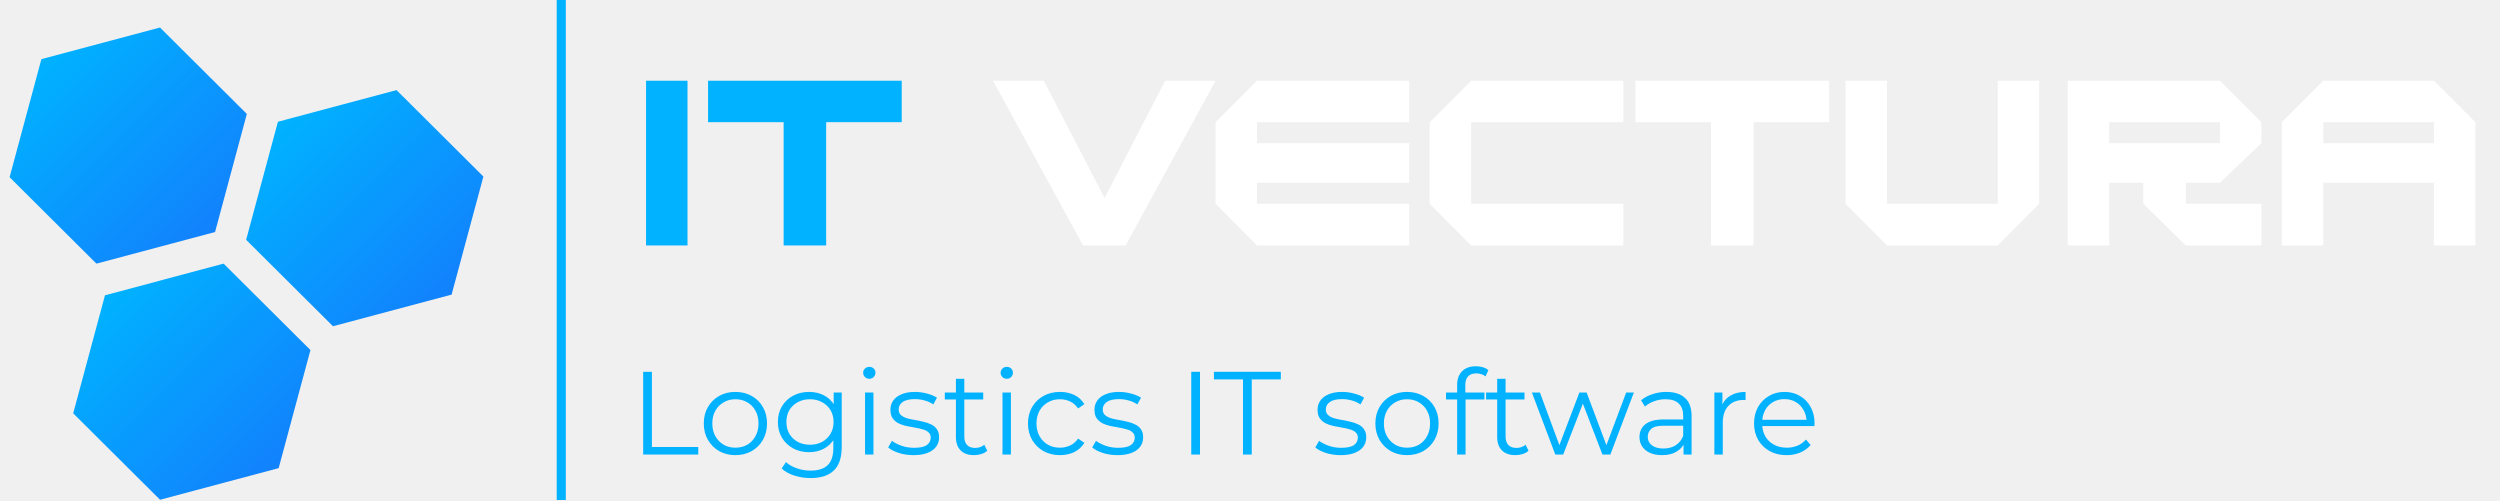
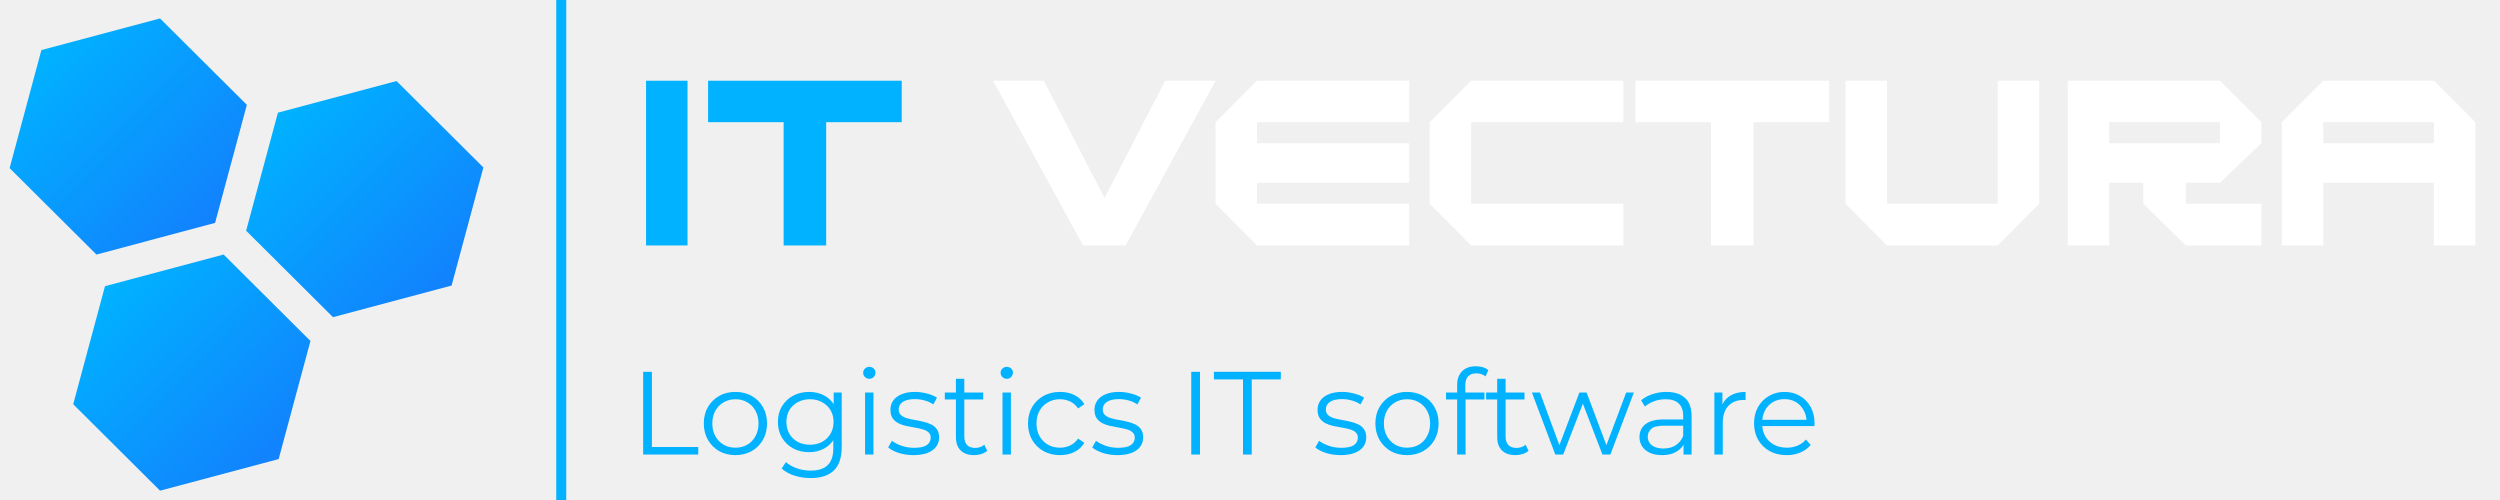
- <svg xmlns="http://www.w3.org/2000/svg" width="275" height="55" viewBox="0 0 275 55" fill="none">
-   <g clip-path="url(#clip0_56_12)">
-     <path d="M30.572 13.393L43.62 9.913L53.173 19.42L49.676 32.406L36.628 35.886L27.075 26.379L30.572 13.393Z" fill="url(#paint0_linear_56_12)" />
-     <path d="M4.552 6.507L17.601 3.027L27.153 12.534L23.657 25.52L10.608 29L1.056 19.493L4.552 6.507Z" fill="url(#paint1_linear_56_12)" />
-     <path d="M11.548 32.48L24.597 29L34.149 38.507L30.653 51.493L17.604 54.973L8.052 45.466L11.548 32.48Z" fill="url(#paint2_linear_56_12)" />
-     <path d="M75.626 27H71.066V8.88H75.626V27ZM99.189 13.44H90.879V27H86.2V13.44H77.889V8.88H99.189V13.44Z" fill="#00B2FF" />
-     <path d="M133.715 8.88L123.815 27H119.135L109.235 8.88H114.815L121.505 21.78L128.165 8.88H133.715ZM155.011 27H138.271L133.711 22.41V13.44L138.271 8.88H155.011V13.44H138.271V15.75H155.011V20.1H138.271V22.41H155.011V27ZM178.565 27H161.825L157.265 22.41V13.44L161.825 8.88H178.565V13.44H161.825V22.41H178.565V27ZM201.201 13.44H192.891V27H188.211V13.44H179.901V8.88H201.201V13.44ZM224.308 22.41L219.748 27H207.568L203.008 22.41V8.88H207.568V22.41H219.748V8.88H224.308V22.41ZM248.752 27H240.442L235.762 22.41V20.1H232.012V27H227.452V8.88H244.192L248.752 13.44V15.75L244.192 20.1H240.442V22.41H248.752V27ZM244.192 15.75V13.44H232.012V15.75H244.192ZM272.296 27H267.736V20.1H255.556V27H250.996V13.44L255.556 8.88H267.736L272.296 13.44V27ZM267.736 15.75V13.44H255.556V15.75H267.736Z" fill="white" />
-     <path d="M70.748 50V40.9H71.71V49.168H76.806V50H70.748ZM80.888 50.065C80.23 50.065 79.636 49.918 79.107 49.623C78.587 49.32 78.176 48.908 77.872 48.388C77.569 47.859 77.417 47.257 77.417 46.581C77.417 45.896 77.569 45.294 77.872 44.774C78.176 44.254 78.587 43.847 79.107 43.552C79.627 43.257 80.221 43.11 80.888 43.11C81.564 43.11 82.162 43.257 82.682 43.552C83.211 43.847 83.623 44.254 83.917 44.774C84.221 45.294 84.372 45.896 84.372 46.581C84.372 47.257 84.221 47.859 83.917 48.388C83.623 48.908 83.211 49.32 82.682 49.623C82.154 49.918 81.556 50.065 80.888 50.065ZM80.888 49.246C81.382 49.246 81.82 49.138 82.201 48.921C82.583 48.696 82.882 48.384 83.098 47.985C83.324 47.578 83.436 47.11 83.436 46.581C83.436 46.044 83.324 45.576 83.098 45.177C82.882 44.778 82.583 44.471 82.201 44.254C81.82 44.029 81.387 43.916 80.901 43.916C80.416 43.916 79.983 44.029 79.601 44.254C79.22 44.471 78.917 44.778 78.691 45.177C78.466 45.576 78.353 46.044 78.353 46.581C78.353 47.11 78.466 47.578 78.691 47.985C78.917 48.384 79.22 48.696 79.601 48.921C79.983 49.138 80.412 49.246 80.888 49.246ZM89.169 52.587C88.545 52.587 87.947 52.496 87.375 52.314C86.803 52.132 86.339 51.872 85.984 51.534L86.452 50.832C86.772 51.118 87.167 51.343 87.635 51.508C88.111 51.681 88.614 51.768 89.143 51.768C90.009 51.768 90.646 51.564 91.054 51.157C91.461 50.758 91.665 50.134 91.665 49.285V47.582L91.795 46.412L91.704 45.242V43.175H92.588V49.168C92.588 50.347 92.297 51.209 91.717 51.755C91.145 52.31 90.295 52.587 89.169 52.587ZM89 49.74C88.35 49.74 87.765 49.601 87.245 49.324C86.725 49.038 86.313 48.644 86.01 48.141C85.715 47.638 85.568 47.062 85.568 46.412C85.568 45.762 85.715 45.19 86.01 44.696C86.313 44.193 86.725 43.803 87.245 43.526C87.765 43.249 88.35 43.11 89 43.11C89.606 43.11 90.152 43.236 90.638 43.487C91.123 43.738 91.509 44.111 91.795 44.605C92.081 45.099 92.224 45.701 92.224 46.412C92.224 47.123 92.081 47.725 91.795 48.219C91.509 48.713 91.123 49.09 90.638 49.35C90.152 49.61 89.606 49.74 89 49.74ZM89.091 48.921C89.593 48.921 90.04 48.817 90.43 48.609C90.82 48.392 91.127 48.098 91.353 47.725C91.578 47.344 91.691 46.906 91.691 46.412C91.691 45.918 91.578 45.485 91.353 45.112C91.127 44.739 90.82 44.449 90.43 44.241C90.04 44.024 89.593 43.916 89.091 43.916C88.597 43.916 88.15 44.024 87.752 44.241C87.362 44.449 87.054 44.739 86.829 45.112C86.612 45.485 86.504 45.918 86.504 46.412C86.504 46.906 86.612 47.344 86.829 47.725C87.054 48.098 87.362 48.392 87.752 48.609C88.15 48.817 88.597 48.921 89.091 48.921ZM95.156 50V43.175H96.079V50H95.156ZM95.624 41.667C95.433 41.667 95.273 41.602 95.143 41.472C95.013 41.342 94.948 41.186 94.948 41.004C94.948 40.822 95.013 40.67 95.143 40.549C95.273 40.419 95.433 40.354 95.624 40.354C95.815 40.354 95.975 40.415 96.105 40.536C96.235 40.657 96.3 40.809 96.3 40.991C96.3 41.182 96.235 41.342 96.105 41.472C95.984 41.602 95.823 41.667 95.624 41.667ZM100.48 50.065C99.917 50.065 99.384 49.987 98.881 49.831C98.379 49.666 97.984 49.463 97.698 49.22L98.114 48.492C98.392 48.7 98.747 48.882 99.18 49.038C99.614 49.185 100.069 49.259 100.545 49.259C101.195 49.259 101.663 49.159 101.949 48.96C102.235 48.752 102.378 48.479 102.378 48.141C102.378 47.89 102.296 47.695 102.131 47.556C101.975 47.409 101.767 47.3 101.507 47.231C101.247 47.153 100.957 47.088 100.636 47.036C100.316 46.984 99.995 46.923 99.674 46.854C99.362 46.785 99.076 46.685 98.816 46.555C98.556 46.416 98.344 46.23 98.179 45.996C98.023 45.762 97.945 45.45 97.945 45.06C97.945 44.687 98.049 44.354 98.257 44.059C98.465 43.764 98.769 43.535 99.167 43.37C99.575 43.197 100.069 43.11 100.649 43.11C101.091 43.11 101.533 43.171 101.975 43.292C102.417 43.405 102.781 43.556 103.067 43.747L102.664 44.488C102.361 44.28 102.036 44.133 101.689 44.046C101.343 43.951 100.996 43.903 100.649 43.903C100.034 43.903 99.579 44.011 99.284 44.228C98.998 44.436 98.855 44.705 98.855 45.034C98.855 45.294 98.933 45.498 99.089 45.645C99.254 45.792 99.466 45.909 99.726 45.996C99.995 46.074 100.285 46.139 100.597 46.191C100.918 46.243 101.234 46.308 101.546 46.386C101.867 46.455 102.157 46.555 102.417 46.685C102.686 46.806 102.898 46.984 103.054 47.218C103.219 47.443 103.301 47.742 103.301 48.115C103.301 48.514 103.189 48.86 102.963 49.155C102.747 49.441 102.426 49.666 102.001 49.831C101.585 49.987 101.078 50.065 100.48 50.065ZM107.153 50.065C106.512 50.065 106.018 49.892 105.671 49.545C105.324 49.198 105.151 48.709 105.151 48.076V41.667H106.074V48.024C106.074 48.423 106.174 48.73 106.373 48.947C106.581 49.164 106.876 49.272 107.257 49.272C107.664 49.272 108.002 49.155 108.271 48.921L108.596 49.584C108.414 49.749 108.193 49.87 107.933 49.948C107.682 50.026 107.422 50.065 107.153 50.065ZM103.929 43.942V43.175H108.154V43.942H103.929ZM110.276 50V43.175H111.199V50H110.276ZM110.744 41.667C110.554 41.667 110.393 41.602 110.263 41.472C110.133 41.342 110.068 41.186 110.068 41.004C110.068 40.822 110.133 40.67 110.263 40.549C110.393 40.419 110.554 40.354 110.744 40.354C110.935 40.354 111.095 40.415 111.225 40.536C111.355 40.657 111.42 40.809 111.42 40.991C111.42 41.182 111.355 41.342 111.225 41.472C111.104 41.602 110.944 41.667 110.744 41.667ZM116.601 50.065C115.925 50.065 115.319 49.918 114.781 49.623C114.253 49.32 113.837 48.908 113.533 48.388C113.23 47.859 113.078 47.257 113.078 46.581C113.078 45.896 113.23 45.294 113.533 44.774C113.837 44.254 114.253 43.847 114.781 43.552C115.319 43.257 115.925 43.11 116.601 43.11C117.182 43.11 117.706 43.223 118.174 43.448C118.642 43.673 119.011 44.011 119.279 44.462L118.59 44.93C118.356 44.583 118.066 44.328 117.719 44.163C117.373 43.998 116.996 43.916 116.588 43.916C116.103 43.916 115.665 44.029 115.275 44.254C114.885 44.471 114.578 44.778 114.352 45.177C114.127 45.576 114.014 46.044 114.014 46.581C114.014 47.118 114.127 47.586 114.352 47.985C114.578 48.384 114.885 48.696 115.275 48.921C115.665 49.138 116.103 49.246 116.588 49.246C116.996 49.246 117.373 49.164 117.719 48.999C118.066 48.834 118.356 48.583 118.59 48.245L119.279 48.713C119.011 49.155 118.642 49.493 118.174 49.727C117.706 49.952 117.182 50.065 116.601 50.065ZM122.926 50.065C122.362 50.065 121.829 49.987 121.327 49.831C120.824 49.666 120.43 49.463 120.144 49.22L120.56 48.492C120.837 48.7 121.192 48.882 121.626 49.038C122.059 49.185 122.514 49.259 122.991 49.259C123.641 49.259 124.109 49.159 124.395 48.96C124.681 48.752 124.824 48.479 124.824 48.141C124.824 47.89 124.741 47.695 124.577 47.556C124.421 47.409 124.213 47.3 123.953 47.231C123.693 47.153 123.402 47.088 123.082 47.036C122.761 46.984 122.44 46.923 122.12 46.854C121.808 46.785 121.522 46.685 121.262 46.555C121.002 46.416 120.789 46.23 120.625 45.996C120.469 45.762 120.391 45.45 120.391 45.06C120.391 44.687 120.495 44.354 120.703 44.059C120.911 43.764 121.214 43.535 121.613 43.37C122.02 43.197 122.514 43.11 123.095 43.11C123.537 43.11 123.979 43.171 124.421 43.292C124.863 43.405 125.227 43.556 125.513 43.747L125.11 44.488C124.806 44.28 124.481 44.133 124.135 44.046C123.788 43.951 123.441 43.903 123.095 43.903C122.479 43.903 122.024 44.011 121.73 44.228C121.444 44.436 121.301 44.705 121.301 45.034C121.301 45.294 121.379 45.498 121.535 45.645C121.699 45.792 121.912 45.909 122.172 45.996C122.44 46.074 122.731 46.139 123.043 46.191C123.363 46.243 123.68 46.308 123.992 46.386C124.312 46.455 124.603 46.555 124.863 46.685C125.131 46.806 125.344 46.984 125.5 47.218C125.664 47.443 125.747 47.742 125.747 48.115C125.747 48.514 125.634 48.86 125.409 49.155C125.192 49.441 124.871 49.666 124.447 49.831C124.031 49.987 123.524 50.065 122.926 50.065ZM131.038 50V40.9H132V50H131.038ZM136.729 50V41.732H133.531V40.9H140.889V41.732H137.691V50H136.729ZM147.466 50.065C146.902 50.065 146.369 49.987 145.867 49.831C145.364 49.666 144.97 49.463 144.684 49.22L145.1 48.492C145.377 48.7 145.732 48.882 146.166 49.038C146.599 49.185 147.054 49.259 147.531 49.259C148.181 49.259 148.649 49.159 148.935 48.96C149.221 48.752 149.364 48.479 149.364 48.141C149.364 47.89 149.281 47.695 149.117 47.556C148.961 47.409 148.753 47.3 148.493 47.231C148.233 47.153 147.942 47.088 147.622 47.036C147.301 46.984 146.98 46.923 146.66 46.854C146.348 46.785 146.062 46.685 145.802 46.555C145.542 46.416 145.329 46.23 145.165 45.996C145.009 45.762 144.931 45.45 144.931 45.06C144.931 44.687 145.035 44.354 145.243 44.059C145.451 43.764 145.754 43.535 146.153 43.37C146.56 43.197 147.054 43.11 147.635 43.11C148.077 43.11 148.519 43.171 148.961 43.292C149.403 43.405 149.767 43.556 150.053 43.747L149.65 44.488C149.346 44.28 149.021 44.133 148.675 44.046C148.328 43.951 147.981 43.903 147.635 43.903C147.019 43.903 146.564 44.011 146.27 44.228C145.984 44.436 145.841 44.705 145.841 45.034C145.841 45.294 145.919 45.498 146.075 45.645C146.239 45.792 146.452 45.909 146.712 45.996C146.98 46.074 147.271 46.139 147.583 46.191C147.903 46.243 148.22 46.308 148.532 46.386C148.852 46.455 149.143 46.555 149.403 46.685C149.671 46.806 149.884 46.984 150.04 47.218C150.204 47.443 150.287 47.742 150.287 48.115C150.287 48.514 150.174 48.86 149.949 49.155C149.732 49.441 149.411 49.666 148.987 49.831C148.571 49.987 148.064 50.065 147.466 50.065ZM154.762 50.065C154.104 50.065 153.51 49.918 152.981 49.623C152.461 49.32 152.05 48.908 151.746 48.388C151.443 47.859 151.291 47.257 151.291 46.581C151.291 45.896 151.443 45.294 151.746 44.774C152.05 44.254 152.461 43.847 152.981 43.552C153.501 43.257 154.095 43.11 154.762 43.11C155.438 43.11 156.036 43.257 156.556 43.552C157.085 43.847 157.497 44.254 157.791 44.774C158.095 45.294 158.246 45.896 158.246 46.581C158.246 47.257 158.095 47.859 157.791 48.388C157.497 48.908 157.085 49.32 156.556 49.623C156.028 49.918 155.43 50.065 154.762 50.065ZM154.762 49.246C155.256 49.246 155.694 49.138 156.075 48.921C156.457 48.696 156.756 48.384 156.972 47.985C157.198 47.578 157.31 47.11 157.31 46.581C157.31 46.044 157.198 45.576 156.972 45.177C156.756 44.778 156.457 44.471 156.075 44.254C155.694 44.029 155.261 43.916 154.775 43.916C154.29 43.916 153.857 44.029 153.475 44.254C153.094 44.471 152.791 44.778 152.565 45.177C152.34 45.576 152.227 46.044 152.227 46.581C152.227 47.11 152.34 47.578 152.565 47.985C152.791 48.384 153.094 48.696 153.475 48.921C153.857 49.138 154.286 49.246 154.762 49.246ZM160.287 50V42.317C160.287 41.71 160.464 41.221 160.82 40.848C161.175 40.475 161.686 40.289 162.354 40.289C162.614 40.289 162.865 40.324 163.108 40.393C163.35 40.462 163.554 40.571 163.719 40.718L163.407 41.407C163.277 41.294 163.125 41.212 162.952 41.16C162.778 41.099 162.592 41.069 162.393 41.069C162.003 41.069 161.704 41.177 161.496 41.394C161.288 41.611 161.184 41.931 161.184 42.356V43.396L161.21 43.825V50H160.287ZM159.065 43.942V43.175H163.29V43.942H159.065ZM166.694 50.065C166.053 50.065 165.559 49.892 165.212 49.545C164.865 49.198 164.692 48.709 164.692 48.076V41.667H165.615V48.024C165.615 48.423 165.715 48.73 165.914 48.947C166.122 49.164 166.417 49.272 166.798 49.272C167.205 49.272 167.543 49.155 167.812 48.921L168.137 49.584C167.955 49.749 167.734 49.87 167.474 49.948C167.223 50.026 166.963 50.065 166.694 50.065ZM163.47 43.942V43.175H167.695V43.942H163.47ZM171.081 50L168.507 43.175H169.391L171.731 49.506H171.328L173.733 43.175H174.526L176.905 49.506H176.502L178.881 43.175H179.726L177.139 50H176.268L173.98 44.046H174.253L171.952 50H171.081ZM185.19 50V48.492L185.151 48.245V45.723C185.151 45.142 184.986 44.696 184.657 44.384C184.336 44.072 183.855 43.916 183.214 43.916C182.772 43.916 182.352 43.99 181.953 44.137C181.554 44.284 181.216 44.479 180.939 44.722L180.523 44.033C180.87 43.738 181.286 43.513 181.771 43.357C182.256 43.192 182.768 43.11 183.305 43.11C184.189 43.11 184.869 43.331 185.346 43.773C185.831 44.206 186.074 44.869 186.074 45.762V50H185.19ZM182.837 50.065C182.326 50.065 181.879 49.983 181.498 49.818C181.125 49.645 180.839 49.411 180.64 49.116C180.441 48.813 180.341 48.466 180.341 48.076C180.341 47.721 180.423 47.4 180.588 47.114C180.761 46.819 181.039 46.585 181.42 46.412C181.81 46.23 182.33 46.139 182.98 46.139H185.333V46.828H183.006C182.347 46.828 181.888 46.945 181.628 47.179C181.377 47.413 181.251 47.703 181.251 48.05C181.251 48.44 181.403 48.752 181.706 48.986C182.009 49.22 182.434 49.337 182.98 49.337C183.5 49.337 183.946 49.22 184.319 48.986C184.7 48.743 184.978 48.397 185.151 47.946L185.359 48.583C185.186 49.034 184.882 49.393 184.449 49.662C184.024 49.931 183.487 50.065 182.837 50.065ZM188.581 50V43.175H189.465V45.034L189.374 44.709C189.565 44.189 189.885 43.795 190.336 43.526C190.787 43.249 191.346 43.11 192.013 43.11V44.007C191.978 44.007 191.944 44.007 191.909 44.007C191.874 43.998 191.84 43.994 191.805 43.994C191.086 43.994 190.522 44.215 190.115 44.657C189.708 45.09 189.504 45.71 189.504 46.516V50H188.581ZM196.533 50.065C195.822 50.065 195.198 49.918 194.661 49.623C194.123 49.32 193.703 48.908 193.4 48.388C193.096 47.859 192.945 47.257 192.945 46.581C192.945 45.905 193.088 45.307 193.374 44.787C193.668 44.267 194.067 43.86 194.57 43.565C195.081 43.262 195.653 43.11 196.286 43.11C196.927 43.11 197.495 43.257 197.989 43.552C198.491 43.838 198.886 44.245 199.172 44.774C199.458 45.294 199.601 45.896 199.601 46.581C199.601 46.624 199.596 46.672 199.588 46.724C199.588 46.767 199.588 46.815 199.588 46.867H193.647V46.178H199.094L198.73 46.451C198.73 45.957 198.621 45.519 198.405 45.138C198.197 44.748 197.911 44.445 197.547 44.228C197.183 44.011 196.762 43.903 196.286 43.903C195.818 43.903 195.397 44.011 195.025 44.228C194.652 44.445 194.362 44.748 194.154 45.138C193.946 45.528 193.842 45.974 193.842 46.477V46.62C193.842 47.14 193.954 47.599 194.18 47.998C194.414 48.388 194.734 48.696 195.142 48.921C195.558 49.138 196.03 49.246 196.559 49.246C196.975 49.246 197.36 49.172 197.716 49.025C198.08 48.878 198.392 48.652 198.652 48.349L199.172 48.947C198.868 49.311 198.487 49.588 198.028 49.779C197.577 49.97 197.079 50.065 196.533 50.065Z" fill="#00B2FF" />
-     <line x1="61.738" y1="-2.17776e-08" x2="61.738" y2="56" stroke="#00B2FF" />
+ <svg xmlns="http://www.w3.org/2000/svg" width="250" height="50" viewBox="0 0 250 50" fill="none">
+   <g clip-path="url(#clip0_288_38)">
+     <mask id="mask0_288_38" style="mask-type:luminance" maskUnits="userSpaceOnUse" x="0" y="0" width="250" height="50">
+       <path d="M249.091 0H0V50H249.091V0Z" fill="white" />
+     </mask>
+     <g mask="url(#mask0_288_38)">
+       <path d="M27.792 11.266L39.654 8.103L48.338 16.745L45.16 28.551L33.297 31.715L24.613 23.072L27.792 11.266Z" fill="url(#paint0_linear_288_38)" />
+       <path d="M4.139 5.006L16.002 1.843L24.686 10.485L21.507 22.291L9.645 25.455L0.961 16.812L4.139 5.006Z" fill="url(#paint1_linear_288_38)" />
+       <path d="M10.499 28.618L22.361 25.454L31.045 34.097L27.866 45.903L16.004 49.066L7.32 40.424L10.499 28.618Z" fill="url(#paint2_linear_288_38)" />
+       <path d="M68.751 24.545H64.606V8.072H68.751V24.545ZM90.173 12.218H82.618V24.545H78.364V12.218H70.809V8.072H90.173V12.218Z" fill="#00B2FF" />
+       <path d="M121.559 8.072L112.559 24.545H108.305L99.305 8.072H104.377L110.459 19.799L116.514 8.072H121.559ZM140.919 24.545H125.701L121.556 20.372V12.218L125.701 8.072H140.919V12.218H125.701V14.318H140.919V18.272H125.701V20.372H140.919V24.545ZM162.332 24.545H147.114L142.968 20.372V12.218L147.114 8.072H162.332V12.218H147.114V20.372H162.332V24.545ZM182.91 12.218H175.356V24.545H171.101V12.218H163.547V8.072H182.91V12.218ZM203.917 20.372L199.771 24.545H188.698L184.553 20.372V8.072H188.698V20.372H199.771V8.072H203.917V20.372ZM226.138 24.545H218.584L214.329 20.372V18.272H210.92V24.545H206.775V8.072H221.993L226.138 12.218V14.318L221.993 18.272H218.584V20.372H226.138V24.545ZM221.993 14.318V12.218H210.92V14.318H221.993ZM247.542 24.545H243.396V18.272H232.324V24.545H228.178V12.218L232.324 8.072H243.396L247.542 12.218V24.545ZM243.396 14.318V12.218H232.324V14.318H243.396Z" fill="white" />
+       <path d="M64.316 45.454V37.181H65.191V44.698H69.824V45.454H64.316ZM73.535 45.513C72.936 45.513 72.397 45.379 71.916 45.111C71.443 44.836 71.069 44.461 70.793 43.989C70.518 43.508 70.38 42.961 70.38 42.346C70.38 41.724 70.518 41.176 70.793 40.703C71.069 40.23 71.443 39.86 71.916 39.592C72.389 39.324 72.929 39.191 73.535 39.191C74.15 39.191 74.693 39.324 75.166 39.592C75.647 39.86 76.021 40.23 76.289 40.703C76.565 41.176 76.703 41.724 76.703 42.346C76.703 42.961 76.565 43.508 76.289 43.989C76.021 44.461 75.647 44.836 75.166 45.111C74.686 45.379 74.142 45.513 73.535 45.513ZM73.535 44.769C73.984 44.769 74.382 44.67 74.729 44.473C75.076 44.268 75.347 43.985 75.544 43.622C75.749 43.252 75.852 42.827 75.852 42.346C75.852 41.858 75.749 41.432 75.544 41.07C75.347 40.707 75.076 40.428 74.729 40.23C74.382 40.026 73.988 39.923 73.547 39.923C73.106 39.923 72.712 40.026 72.365 40.23C72.019 40.428 71.743 40.707 71.538 41.07C71.333 41.432 71.231 41.858 71.231 42.346C71.231 42.827 71.333 43.252 71.538 43.622C71.743 43.985 72.019 44.268 72.365 44.473C72.712 44.67 73.102 44.769 73.535 44.769ZM81.063 47.806C80.496 47.806 79.952 47.723 79.432 47.558C78.912 47.392 78.49 47.156 78.167 46.849L78.593 46.211C78.884 46.471 79.243 46.675 79.668 46.825C80.102 46.983 80.559 47.061 81.039 47.061C81.827 47.061 82.406 46.876 82.776 46.506C83.147 46.144 83.332 45.576 83.332 44.804V43.256L83.45 42.192L83.367 41.129V39.25H84.171V44.698C84.171 45.769 83.907 46.553 83.379 47.05C82.859 47.554 82.087 47.806 81.063 47.806ZM80.909 45.218C80.318 45.218 79.787 45.092 79.314 44.84C78.841 44.58 78.467 44.221 78.191 43.764C77.923 43.307 77.789 42.783 77.789 42.192C77.789 41.601 77.923 41.081 78.191 40.632C78.467 40.175 78.841 39.821 79.314 39.569C79.787 39.317 80.318 39.191 80.909 39.191C81.461 39.191 81.957 39.305 82.398 39.533C82.84 39.762 83.19 40.1 83.45 40.55C83.71 40.999 83.84 41.546 83.84 42.192C83.84 42.838 83.71 43.386 83.45 43.835C83.19 44.284 82.84 44.627 82.398 44.863C81.957 45.1 81.461 45.218 80.909 45.218ZM80.992 44.473C81.449 44.473 81.855 44.379 82.209 44.19C82.564 43.993 82.844 43.725 83.048 43.386C83.253 43.039 83.356 42.641 83.356 42.192C83.356 41.743 83.253 41.349 83.048 41.011C82.844 40.672 82.564 40.408 82.209 40.219C81.855 40.022 81.449 39.923 80.992 39.923C80.543 39.923 80.137 40.022 79.775 40.219C79.42 40.408 79.141 40.672 78.936 41.011C78.739 41.349 78.64 41.743 78.64 42.192C78.64 42.641 78.739 43.039 78.936 43.386C79.141 43.725 79.42 43.993 79.775 44.19C80.137 44.379 80.543 44.473 80.992 44.473ZM86.506 45.454V39.25H87.345V45.454H86.506ZM86.931 37.879C86.758 37.879 86.612 37.82 86.494 37.701C86.376 37.583 86.317 37.441 86.317 37.276C86.317 37.111 86.376 36.973 86.494 36.862C86.612 36.744 86.758 36.685 86.931 36.685C87.105 36.685 87.251 36.74 87.369 36.85C87.487 36.961 87.546 37.099 87.546 37.264C87.546 37.438 87.487 37.583 87.369 37.701C87.258 37.82 87.113 37.879 86.931 37.879ZM91.346 45.513C90.834 45.513 90.35 45.442 89.893 45.3C89.436 45.151 89.077 44.966 88.817 44.745L89.195 44.083C89.447 44.272 89.77 44.438 90.164 44.58C90.558 44.714 90.972 44.781 91.405 44.781C91.996 44.781 92.421 44.69 92.681 44.509C92.941 44.32 93.071 44.071 93.071 43.764C93.071 43.536 92.997 43.358 92.847 43.232C92.705 43.098 92.516 43 92.279 42.937C92.043 42.866 91.779 42.807 91.488 42.76C91.197 42.712 90.905 42.657 90.614 42.594C90.33 42.531 90.07 42.441 89.834 42.322C89.597 42.196 89.404 42.027 89.254 41.814C89.113 41.601 89.042 41.318 89.042 40.963C89.042 40.624 89.136 40.321 89.325 40.053C89.514 39.785 89.79 39.577 90.153 39.427C90.523 39.269 90.972 39.191 91.499 39.191C91.901 39.191 92.303 39.246 92.705 39.356C93.107 39.458 93.438 39.596 93.698 39.77L93.331 40.443C93.056 40.254 92.76 40.12 92.445 40.041C92.13 39.955 91.815 39.911 91.499 39.911C90.94 39.911 90.527 40.01 90.259 40.207C89.999 40.396 89.869 40.64 89.869 40.94C89.869 41.176 89.94 41.361 90.082 41.495C90.231 41.629 90.424 41.735 90.661 41.814C90.905 41.885 91.169 41.944 91.452 41.991C91.744 42.039 92.031 42.098 92.315 42.169C92.607 42.232 92.87 42.322 93.107 42.441C93.351 42.551 93.544 42.712 93.686 42.925C93.836 43.13 93.91 43.402 93.91 43.74C93.91 44.103 93.809 44.418 93.603 44.686C93.407 44.946 93.115 45.151 92.729 45.3C92.35 45.442 91.889 45.513 91.346 45.513ZM97.412 45.513C96.829 45.513 96.38 45.356 96.065 45.041C95.749 44.725 95.592 44.28 95.592 43.705V37.879H96.431V43.658C96.431 44.02 96.522 44.3 96.703 44.497C96.892 44.694 97.16 44.792 97.507 44.792C97.877 44.792 98.184 44.686 98.429 44.473L98.724 45.076C98.559 45.226 98.358 45.336 98.121 45.407C97.893 45.478 97.657 45.513 97.412 45.513ZM94.481 39.947V39.25H98.322V39.947H94.481ZM100.251 45.454V39.25H101.09V45.454H100.251ZM100.677 37.879C100.504 37.879 100.358 37.82 100.24 37.701C100.121 37.583 100.062 37.441 100.062 37.276C100.062 37.111 100.121 36.973 100.24 36.862C100.358 36.744 100.504 36.685 100.677 36.685C100.85 36.685 100.996 36.74 101.114 36.85C101.232 36.961 101.291 37.099 101.291 37.264C101.291 37.438 101.232 37.583 101.114 37.701C101.004 37.82 100.859 37.879 100.677 37.879ZM106.001 45.513C105.387 45.513 104.836 45.379 104.347 45.111C103.867 44.836 103.489 44.461 103.212 43.989C102.937 43.508 102.799 42.961 102.799 42.346C102.799 41.724 102.937 41.176 103.212 40.703C103.489 40.23 103.867 39.86 104.347 39.592C104.836 39.324 105.387 39.191 106.001 39.191C106.529 39.191 107.006 39.293 107.431 39.498C107.857 39.703 108.192 40.01 108.436 40.42L107.809 40.845C107.597 40.53 107.333 40.297 107.018 40.148C106.703 39.998 106.36 39.923 105.989 39.923C105.549 39.923 105.15 40.026 104.796 40.23C104.441 40.428 104.162 40.707 103.957 41.07C103.752 41.432 103.65 41.858 103.65 42.346C103.65 42.834 103.752 43.26 103.957 43.622C104.162 43.985 104.441 44.268 104.796 44.473C105.15 44.67 105.549 44.769 105.989 44.769C106.36 44.769 106.703 44.694 107.018 44.544C107.333 44.394 107.597 44.166 107.809 43.859L108.436 44.284C108.192 44.686 107.857 44.993 107.431 45.206C107.006 45.411 106.529 45.513 106.001 45.513ZM111.751 45.513C111.239 45.513 110.754 45.442 110.298 45.3C109.84 45.151 109.482 44.966 109.222 44.745L109.6 44.083C109.852 44.272 110.175 44.438 110.57 44.58C110.963 44.714 111.377 44.781 111.81 44.781C112.401 44.781 112.827 44.69 113.087 44.509C113.347 44.32 113.477 44.071 113.477 43.764C113.477 43.536 113.401 43.358 113.252 43.232C113.11 43.098 112.921 43 112.685 42.937C112.449 42.866 112.184 42.807 111.893 42.76C111.601 42.712 111.31 42.657 111.019 42.594C110.735 42.531 110.475 42.441 110.239 42.322C110.002 42.196 109.809 42.027 109.66 41.814C109.518 41.601 109.447 41.318 109.447 40.963C109.447 40.624 109.541 40.321 109.73 40.053C109.92 39.785 110.195 39.577 110.558 39.427C110.928 39.269 111.377 39.191 111.905 39.191C112.307 39.191 112.709 39.246 113.11 39.356C113.512 39.458 113.843 39.596 114.103 39.77L113.737 40.443C113.46 40.254 113.165 40.12 112.85 40.041C112.535 39.955 112.22 39.911 111.905 39.911C111.345 39.911 110.931 40.01 110.664 40.207C110.404 40.396 110.274 40.64 110.274 40.94C110.274 41.176 110.345 41.361 110.487 41.495C110.636 41.629 110.829 41.735 111.066 41.814C111.309 41.885 111.574 41.944 111.858 41.991C112.149 42.039 112.437 42.098 112.72 42.169C113.011 42.232 113.276 42.322 113.512 42.441C113.756 42.551 113.95 42.712 114.091 42.925C114.24 43.13 114.316 43.402 114.316 43.74C114.316 44.103 114.213 44.418 114.009 44.686C113.811 44.946 113.52 45.151 113.134 45.3C112.756 45.442 112.295 45.513 111.751 45.513ZM119.126 45.454V37.181H120V45.454H119.126ZM124.3 45.454V37.938H121.392V37.181H128.081V37.938H125.174V45.454H124.3ZM134.06 45.513C133.548 45.513 133.063 45.442 132.607 45.3C132.15 45.151 131.791 44.966 131.531 44.745L131.91 44.083C132.161 44.272 132.484 44.438 132.879 44.58C133.272 44.714 133.686 44.781 134.12 44.781C134.71 44.781 135.136 44.69 135.396 44.509C135.656 44.32 135.786 44.071 135.786 43.764C135.786 43.536 135.71 43.358 135.561 43.232C135.42 43.098 135.23 43 134.994 42.937C134.758 42.866 134.493 42.807 134.202 42.76C133.91 42.712 133.619 42.657 133.328 42.594C133.044 42.531 132.784 42.441 132.548 42.322C132.311 42.196 132.118 42.027 131.969 41.814C131.827 41.601 131.756 41.318 131.756 40.963C131.756 40.624 131.85 40.321 132.039 40.053C132.229 39.785 132.504 39.577 132.867 39.427C133.237 39.269 133.686 39.191 134.214 39.191C134.616 39.191 135.018 39.246 135.42 39.356C135.821 39.458 136.152 39.596 136.412 39.77L136.046 40.443C135.769 40.254 135.474 40.12 135.16 40.041C134.844 39.955 134.529 39.911 134.214 39.911C133.654 39.911 133.24 40.01 132.973 40.207C132.713 40.396 132.583 40.64 132.583 40.94C132.583 41.176 132.654 41.361 132.796 41.495C132.945 41.629 133.139 41.735 133.375 41.814C133.619 41.885 133.883 41.944 134.167 41.991C134.458 42.039 134.746 42.098 135.03 42.169C135.32 42.232 135.585 42.322 135.821 42.441C136.065 42.551 136.259 42.712 136.4 42.925C136.549 43.13 136.625 43.402 136.625 43.74C136.625 44.103 136.522 44.418 136.318 44.686C136.12 44.946 135.829 45.151 135.443 45.3C135.065 45.442 134.604 45.513 134.06 45.513ZM140.693 45.513C140.095 45.513 139.555 45.379 139.074 45.111C138.601 44.836 138.228 44.461 137.951 43.989C137.676 43.508 137.538 42.961 137.538 42.346C137.538 41.724 137.676 41.176 137.951 40.703C138.228 40.23 138.601 39.86 139.074 39.592C139.547 39.324 140.087 39.191 140.693 39.191C141.308 39.191 141.851 39.324 142.324 39.592C142.805 39.86 143.18 40.23 143.447 40.703C143.723 41.176 143.86 41.724 143.86 42.346C143.86 42.961 143.723 43.508 143.447 43.989C143.18 44.461 142.805 44.836 142.324 45.111C141.844 45.379 141.3 45.513 140.693 45.513ZM140.693 44.769C141.142 44.769 141.54 44.67 141.887 44.473C142.234 44.268 142.506 43.985 142.702 43.622C142.908 43.252 143.01 42.827 143.01 42.346C143.01 41.858 142.908 41.432 142.702 41.07C142.506 40.707 142.234 40.428 141.887 40.23C141.54 40.026 141.147 39.923 140.705 39.923C140.264 39.923 139.87 40.026 139.523 40.23C139.177 40.428 138.901 40.707 138.696 41.07C138.491 41.432 138.389 41.858 138.389 42.346C138.389 42.827 138.491 43.252 138.696 43.622C138.901 43.985 139.177 44.268 139.523 44.473C139.87 44.67 140.26 44.769 140.693 44.769ZM145.716 45.454V38.47C145.716 37.918 145.877 37.473 146.2 37.134C146.523 36.795 146.988 36.626 147.595 36.626C147.831 36.626 148.06 36.657 148.28 36.721C148.5 36.783 148.686 36.882 148.836 37.016L148.552 37.642C148.434 37.54 148.296 37.465 148.139 37.418C147.98 37.363 147.811 37.335 147.63 37.335C147.276 37.335 147.004 37.434 146.815 37.63C146.626 37.828 146.531 38.119 146.531 38.505V39.45L146.555 39.84V45.454H145.716ZM144.605 39.947V39.25H148.446V39.947H144.605ZM151.54 45.513C150.958 45.513 150.509 45.356 150.193 45.041C149.878 44.725 149.72 44.28 149.72 43.705V37.879H150.56V43.658C150.56 44.02 150.65 44.3 150.831 44.497C151.02 44.694 151.289 44.792 151.635 44.792C152.005 44.792 152.312 44.686 152.557 44.473L152.852 45.076C152.687 45.226 152.486 45.336 152.25 45.407C152.021 45.478 151.785 45.513 151.54 45.513ZM148.61 39.947V39.25H152.45V39.947H148.61ZM155.529 45.454L153.189 39.25H153.992L156.12 45.005H155.753L157.94 39.25H158.66L160.823 45.005H160.457L162.62 39.25H163.388L161.036 45.454H160.244L158.164 40.041H158.412L156.32 45.454H155.529ZM168.355 45.454V44.083L168.32 43.859V41.566C168.32 41.038 168.17 40.632 167.87 40.349C167.579 40.065 167.141 39.923 166.559 39.923C166.157 39.923 165.775 39.99 165.412 40.124C165.05 40.258 164.742 40.435 164.49 40.656L164.112 40.03C164.428 39.762 164.806 39.557 165.247 39.415C165.688 39.265 166.153 39.191 166.641 39.191C167.445 39.191 168.063 39.391 168.497 39.793C168.938 40.187 169.159 40.79 169.159 41.601V45.454H168.355ZM166.216 45.513C165.751 45.513 165.345 45.438 164.999 45.289C164.66 45.131 164.4 44.918 164.219 44.651C164.038 44.375 163.947 44.06 163.947 43.705C163.947 43.382 164.021 43.09 164.171 42.831C164.329 42.563 164.581 42.35 164.928 42.192C165.282 42.027 165.755 41.944 166.346 41.944H168.485V42.571H166.37C165.77 42.571 165.353 42.677 165.117 42.89C164.889 43.102 164.774 43.366 164.774 43.681C164.774 44.036 164.912 44.32 165.188 44.532C165.463 44.745 165.849 44.851 166.346 44.851C166.819 44.851 167.224 44.745 167.563 44.532C167.91 44.312 168.162 43.997 168.32 43.587L168.509 44.166C168.351 44.576 168.075 44.903 167.681 45.147C167.295 45.391 166.807 45.513 166.216 45.513ZM171.438 45.454V39.25H172.241V40.94L172.159 40.644C172.332 40.171 172.623 39.813 173.033 39.569C173.443 39.317 173.951 39.191 174.558 39.191V40.006C174.526 40.006 174.495 40.006 174.463 40.006C174.431 39.998 174.4 39.994 174.369 39.994C173.715 39.994 173.202 40.195 172.832 40.597C172.462 40.991 172.277 41.554 172.277 42.287V45.454H171.438ZM178.667 45.513C178.02 45.513 177.453 45.379 176.965 45.111C176.476 44.836 176.094 44.461 175.819 43.989C175.542 43.508 175.405 42.961 175.405 42.346C175.405 41.731 175.535 41.188 175.795 40.715C176.062 40.242 176.425 39.872 176.882 39.604C177.347 39.328 177.867 39.191 178.442 39.191C179.025 39.191 179.541 39.324 179.99 39.592C180.447 39.852 180.806 40.223 181.066 40.703C181.326 41.176 181.456 41.724 181.456 42.346C181.456 42.385 181.451 42.429 181.444 42.476C181.444 42.515 181.444 42.559 181.444 42.606H176.043V41.98H180.995L180.664 42.228C180.664 41.779 180.565 41.381 180.369 41.034C180.18 40.68 179.92 40.404 179.589 40.207C179.258 40.01 178.875 39.911 178.442 39.911C178.017 39.911 177.634 40.01 177.296 40.207C176.957 40.404 176.693 40.68 176.504 41.034C176.315 41.389 176.22 41.794 176.22 42.251V42.381C176.22 42.854 176.322 43.272 176.528 43.634C176.74 43.989 177.031 44.268 177.402 44.473C177.78 44.67 178.21 44.769 178.69 44.769C179.069 44.769 179.419 44.702 179.742 44.568C180.073 44.434 180.357 44.229 180.593 43.953L181.066 44.497C180.79 44.828 180.443 45.08 180.026 45.253C179.616 45.427 179.163 45.513 178.667 45.513Z" fill="#00B2FF" />
+       <path d="M56.125 0V50.909" stroke="#00B2FF" />
+     </g>
  </g>
  <defs>
-     <linearGradient id="paint0_linear_56_12" x1="30.572" y1="13.393" x2="49.585" y2="32.497" gradientUnits="userSpaceOnUse">
+     <linearGradient id="paint0_linear_288_38" x1="27.792" y1="11.266" x2="45.077" y2="28.634" gradientUnits="userSpaceOnUse">
      <stop stop-color="#00B2FF" />
      <stop offset="1" stop-color="#1281FD" />
    </linearGradient>
-     <linearGradient id="paint1_linear_56_12" x1="4.552" y1="6.507" x2="23.566" y2="25.611" gradientUnits="userSpaceOnUse">
+     <linearGradient id="paint1_linear_288_38" x1="4.139" y1="5.006" x2="21.424" y2="22.374" gradientUnits="userSpaceOnUse">
      <stop stop-color="#00B2FF" />
      <stop offset="1" stop-color="#1281FD" />
    </linearGradient>
-     <linearGradient id="paint2_linear_56_12" x1="11.548" y1="32.48" x2="30.562" y2="51.584" gradientUnits="userSpaceOnUse">
+     <linearGradient id="paint2_linear_288_38" x1="10.499" y1="28.618" x2="27.784" y2="45.985" gradientUnits="userSpaceOnUse">
      <stop stop-color="#00B2FF" />
      <stop offset="1" stop-color="#1281FD" />
    </linearGradient>
-     <clipPath id="clip0_56_12">
-       <rect width="275" height="55" fill="white" />
+     <clipPath id="clip0_288_38">
+       <rect width="249.091" height="50" fill="white" />
    </clipPath>
  </defs>
</svg>
